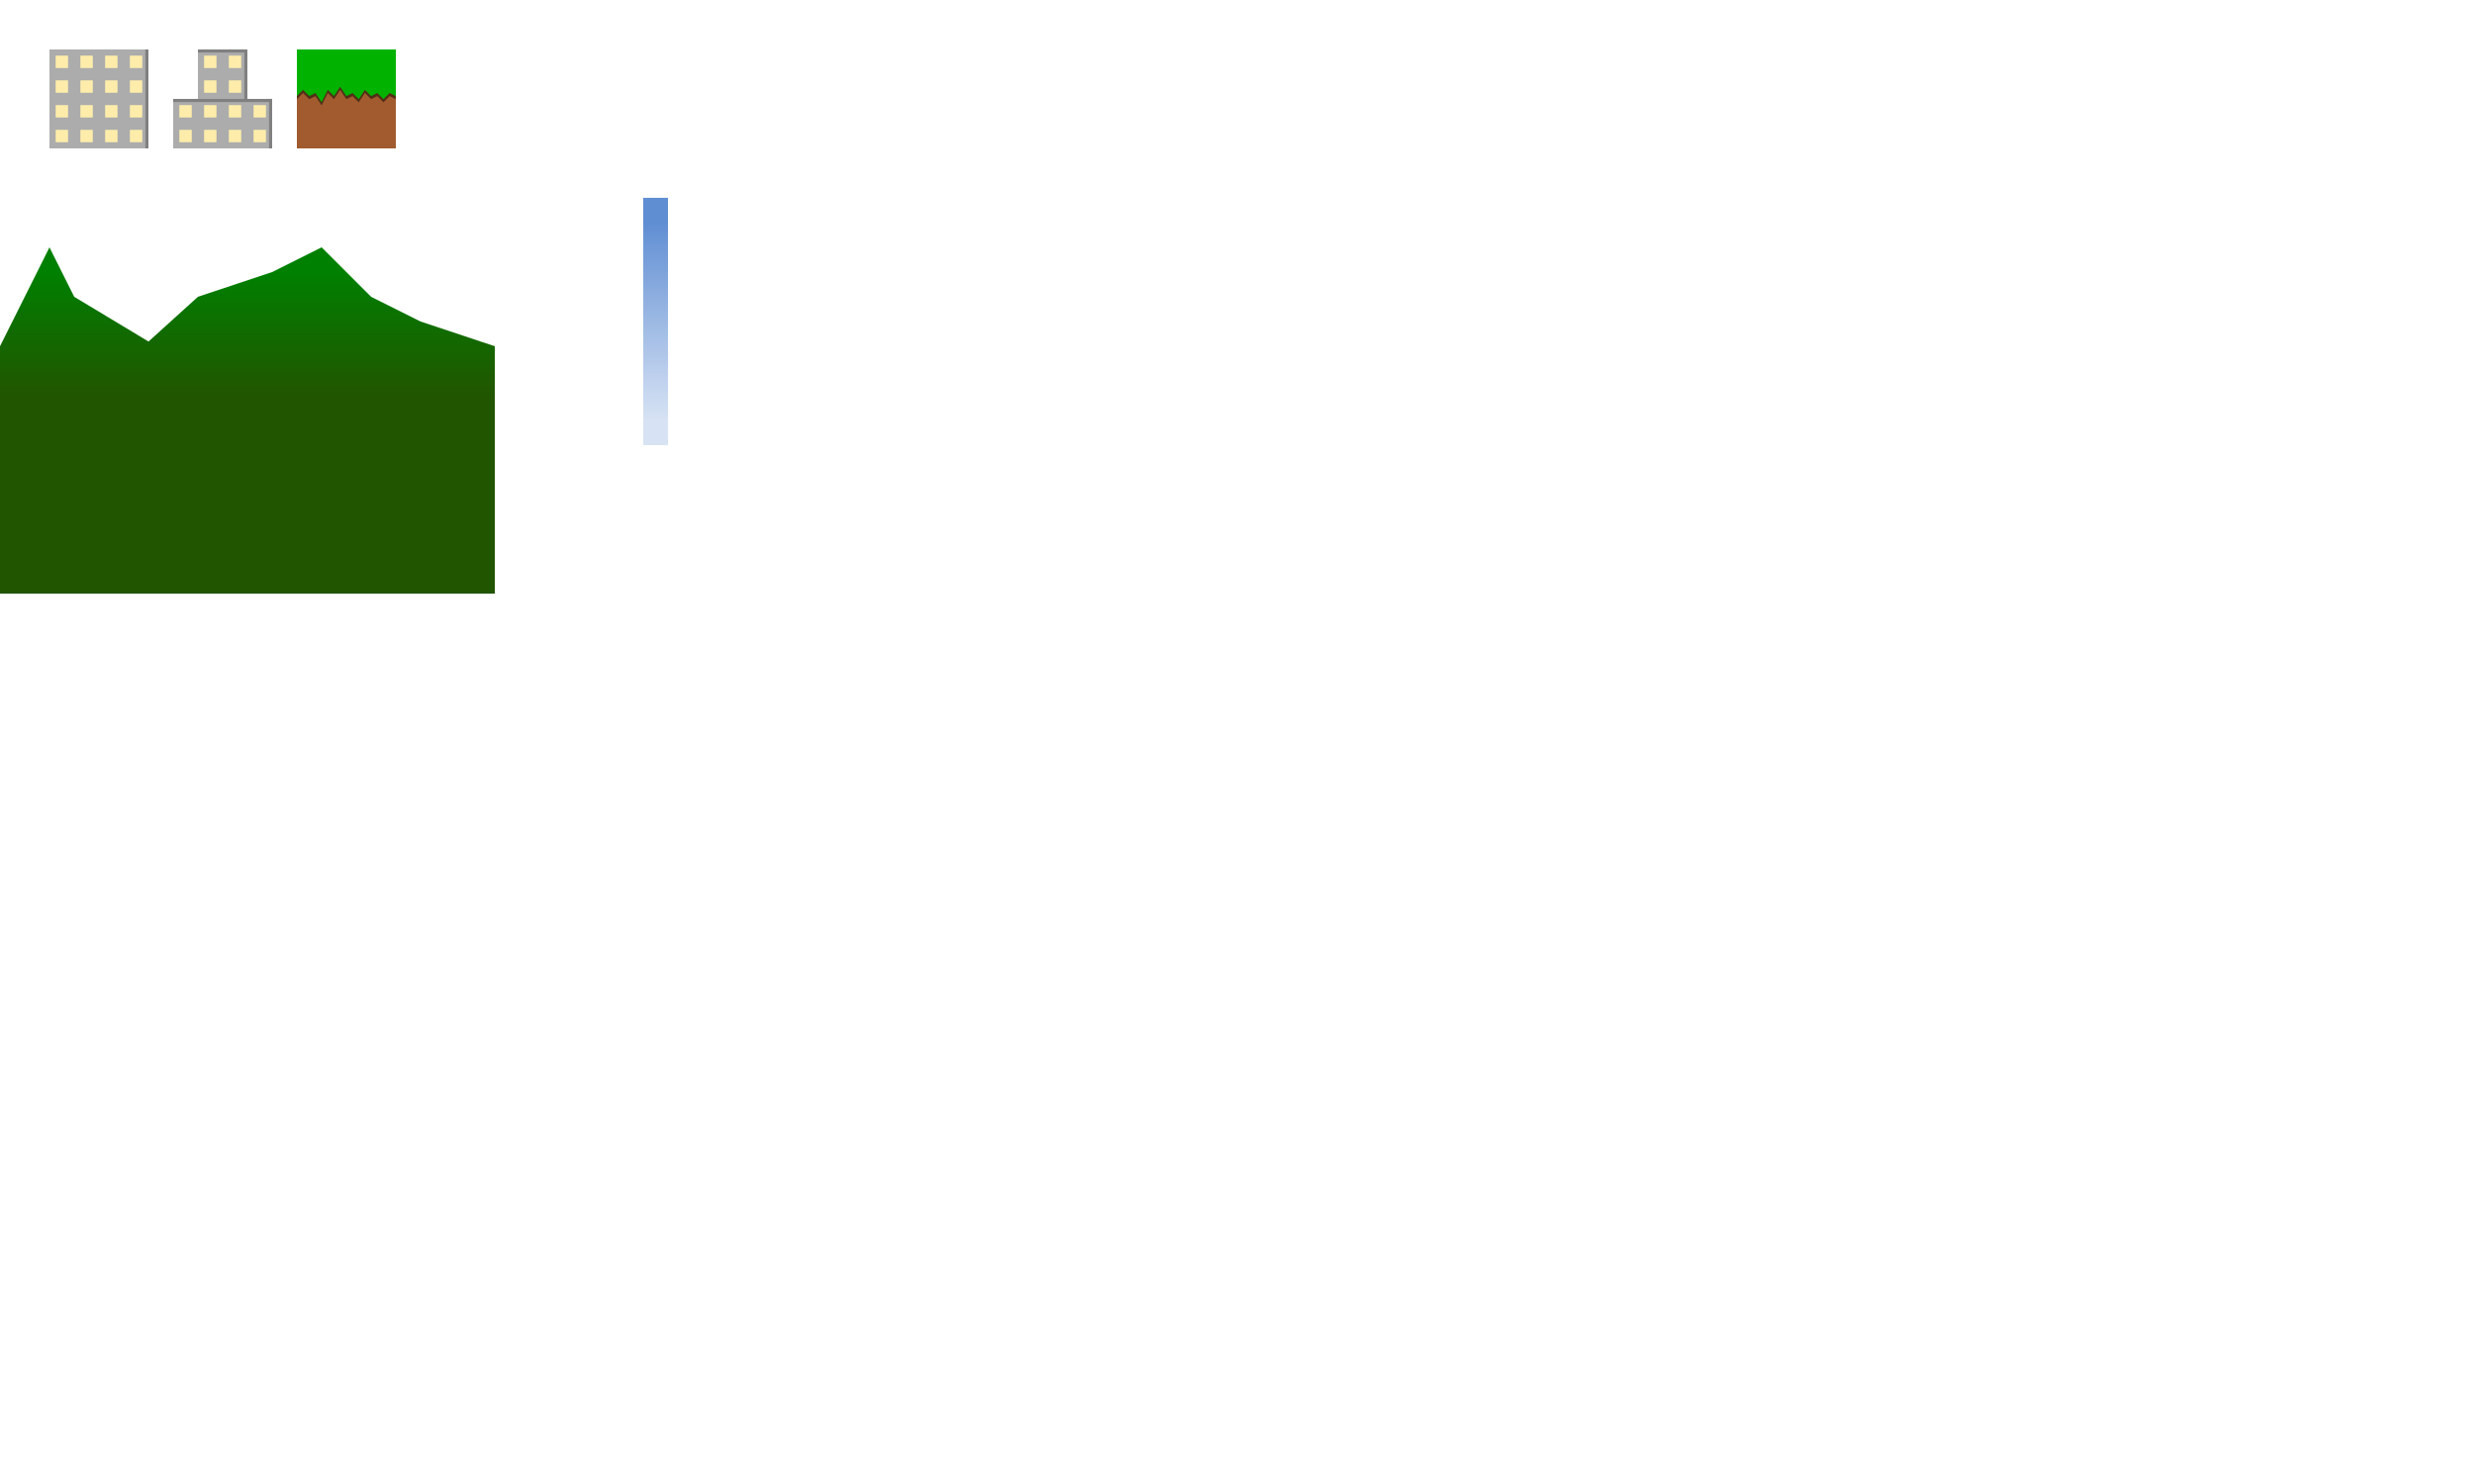
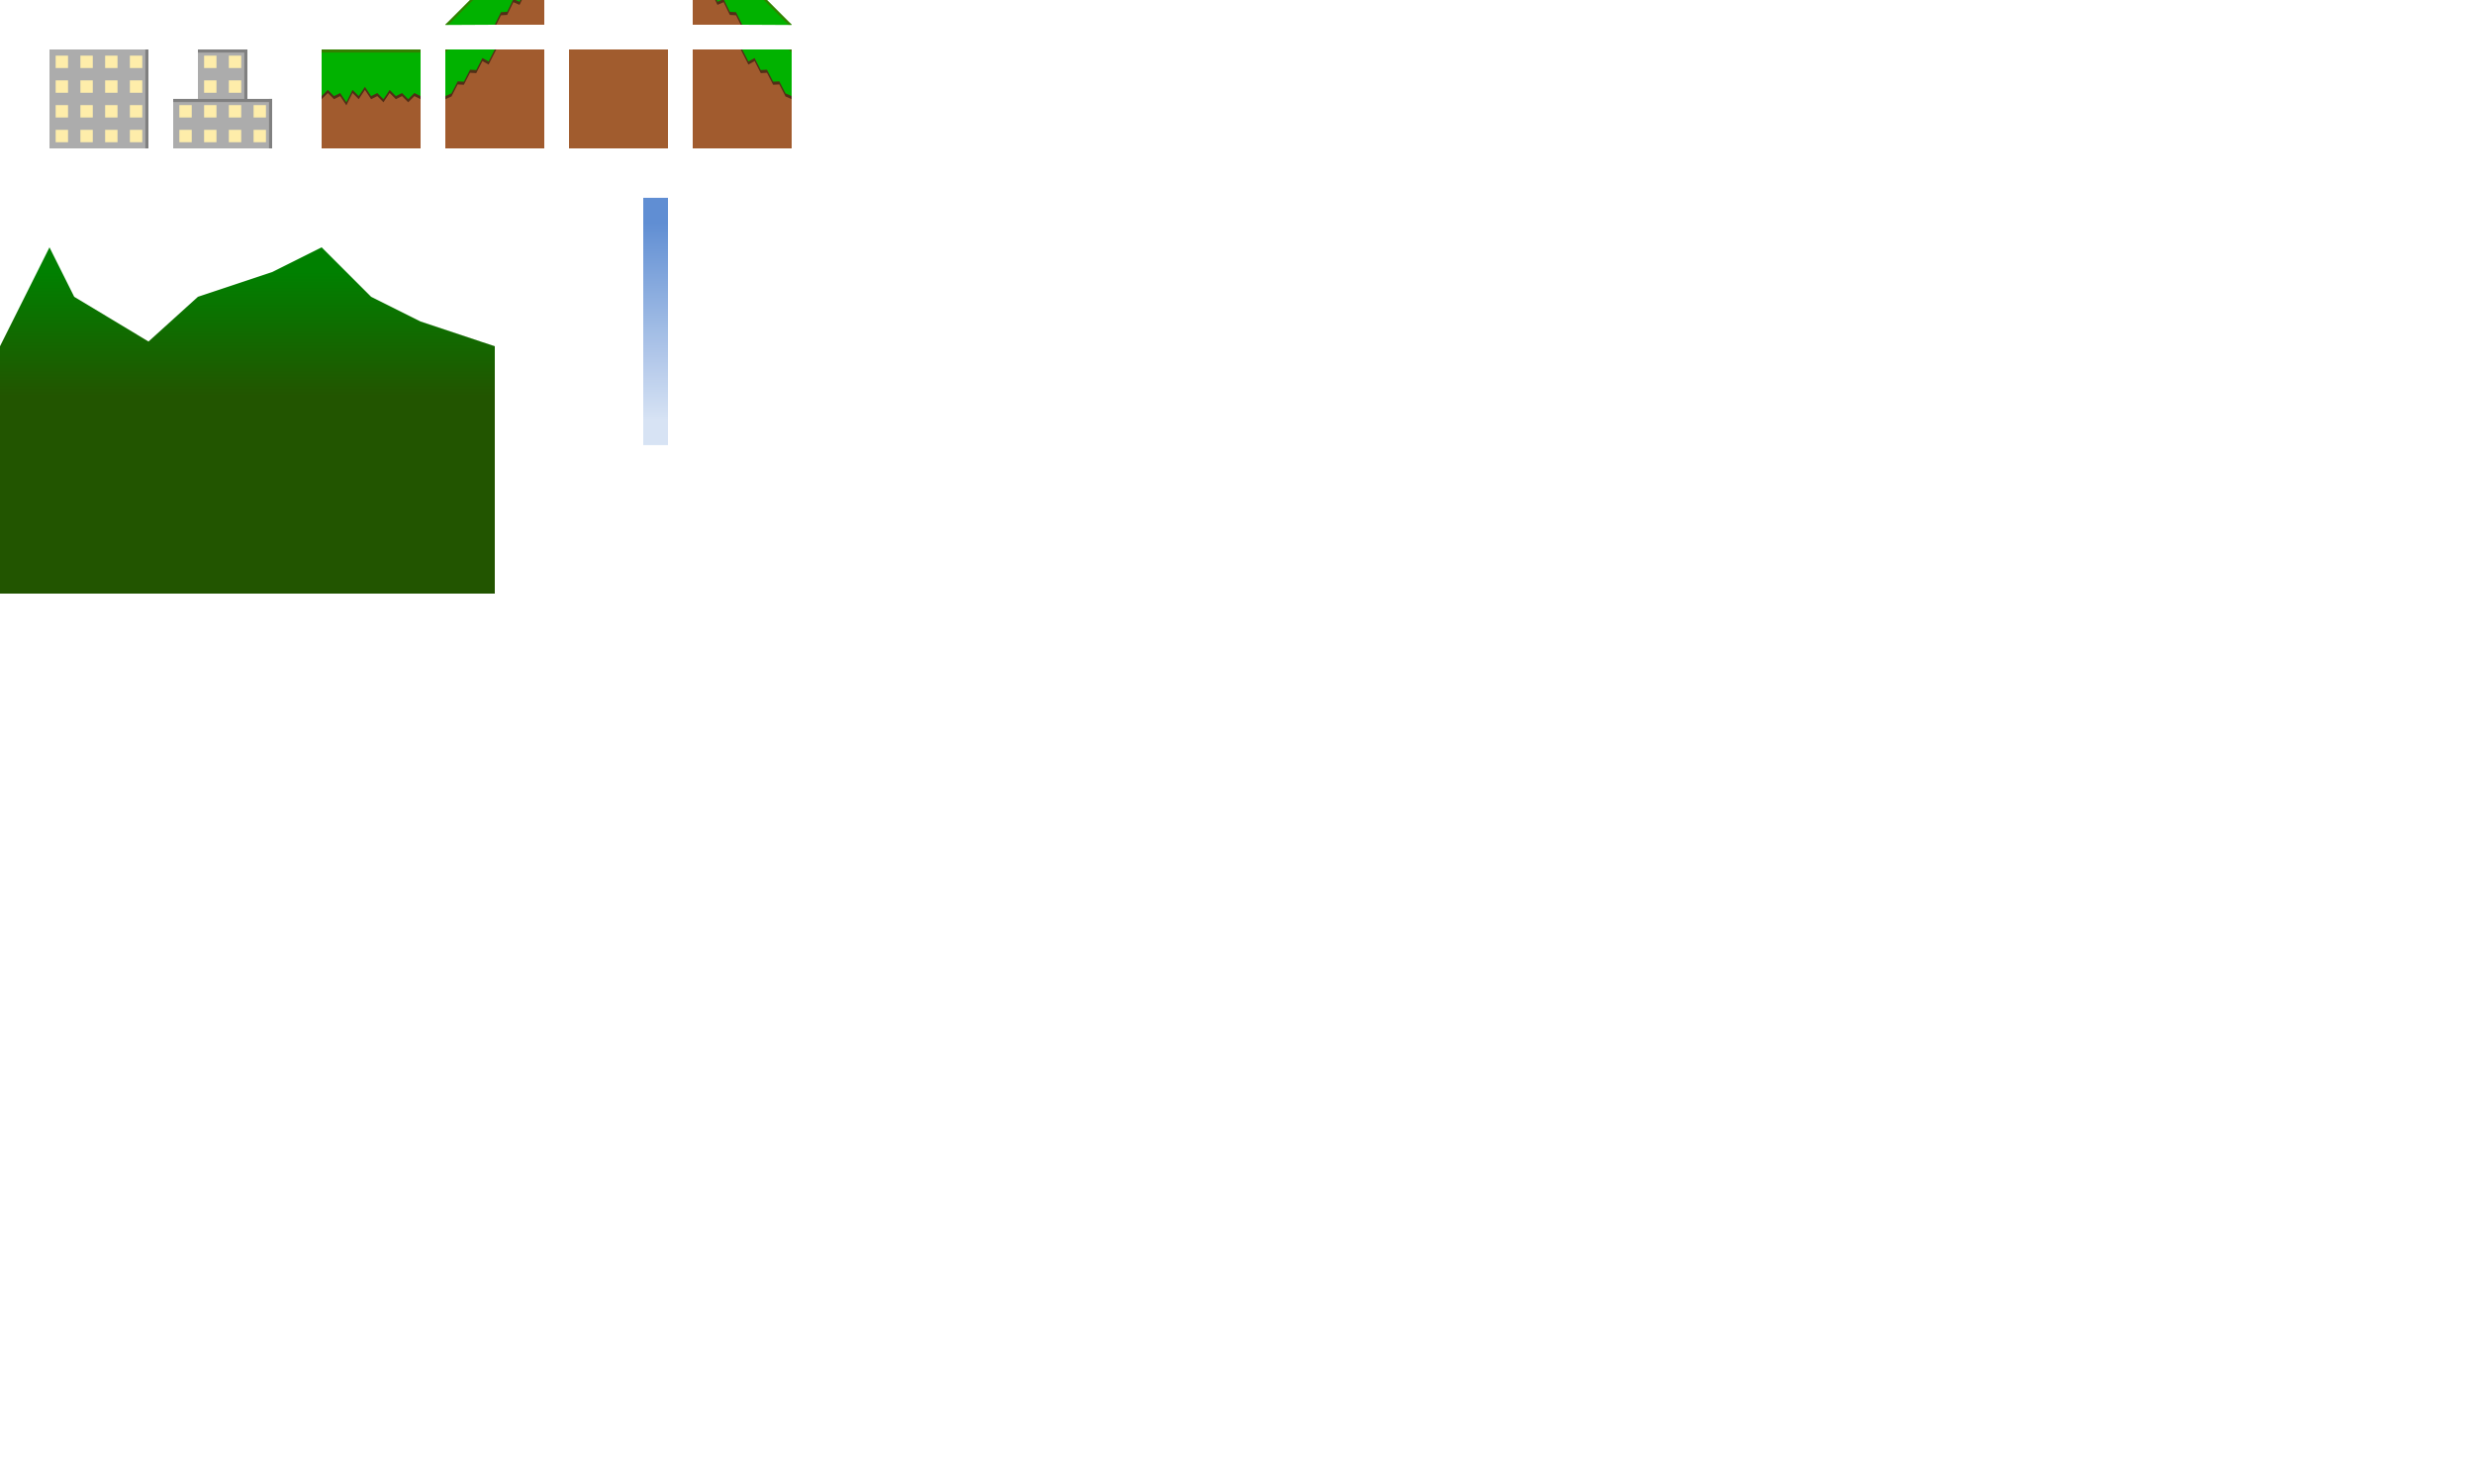
<svg xmlns="http://www.w3.org/2000/svg" xmlns:xlink="http://www.w3.org/1999/xlink" width="800" height="480" id="svg2" version="1.1">
  <defs id="defs4">
    <linearGradient id="linearGradient3930">
      <stop style="stop-color:#5f8dd3;stop-opacity:1" offset="0" id="stop3932" />
      <stop style="stop-color:#d7e3f4;stop-opacity:1" offset="1" id="stop3934" />
    </linearGradient>
    <linearGradient id="linearGradient3918">
      <stop style="stop-color:#008000;stop-opacity:1;" offset="0" id="stop3920" />
      <stop style="stop-color:#225500;stop-opacity:1" offset="1" id="stop3922" />
    </linearGradient>
    <linearGradient xlink:href="#linearGradient3918" id="linearGradient3926" x1="72" y1="660.362" x2="72" y2="700.362" gradientUnits="userSpaceOnUse" />
    <linearGradient xlink:href="#linearGradient3930" id="linearGradient3938" x1="8" y1="740.362" x2="8" y2="804.362" gradientUnits="userSpaceOnUse" gradientTransform="translate(208,-96)" />
  </defs>
  <g id="layer1" transform="translate(0,-572.3622)">
    <g id="g3802">
      <rect transform="translate(0,572.3622)" y="16" x="16" height="32" width="32" id="rect2987" style="opacity:0.99;color:#000000;fill:#ababab;fill-opacity:1;fill-rule:nonzero;stroke:none;stroke-width:4;marker:none;visibility:visible;display:inline;overflow:visible;enable-background:accumulate" />
      <rect y="590.362" x="18" height="4" width="4" id="rect3757" style="opacity:0.99;color:#000000;fill:#ffeeaa;fill-opacity:1;fill-rule:nonzero;stroke:none;stroke-width:4;marker:none;visibility:visible;display:inline;overflow:visible;enable-background:accumulate" />
      <rect style="opacity:0.99;color:#000000;fill:#ffeeaa;fill-opacity:1;fill-rule:nonzero;stroke:none;stroke-width:4;marker:none;visibility:visible;display:inline;overflow:visible;enable-background:accumulate" id="rect3770" width="4" height="4" x="26" y="590.362" />
      <rect y="590.362" x="34" height="4" width="4" id="rect3772" style="opacity:0.99;color:#000000;fill:#ffeeaa;fill-opacity:1;fill-rule:nonzero;stroke:none;stroke-width:4;marker:none;visibility:visible;display:inline;overflow:visible;enable-background:accumulate" />
      <rect style="opacity:0.99;color:#000000;fill:#ffeeaa;fill-opacity:1;fill-rule:nonzero;stroke:none;stroke-width:4;marker:none;visibility:visible;display:inline;overflow:visible;enable-background:accumulate" id="rect3774" width="4" height="4" x="42" y="590.362" />
      <rect style="opacity:0.99;color:#000000;fill:#ffeeaa;fill-opacity:1;fill-rule:nonzero;stroke:none;stroke-width:4;marker:none;visibility:visible;display:inline;overflow:visible;enable-background:accumulate" id="rect3776" width="4" height="4" x="18" y="598.362" />
      <rect y="598.362" x="26" height="4" width="4" id="rect3778" style="opacity:0.99;color:#000000;fill:#ffeeaa;fill-opacity:1;fill-rule:nonzero;stroke:none;stroke-width:4;marker:none;visibility:visible;display:inline;overflow:visible;enable-background:accumulate" />
      <rect style="opacity:0.99;color:#000000;fill:#ffeeaa;fill-opacity:1;fill-rule:nonzero;stroke:none;stroke-width:4;marker:none;visibility:visible;display:inline;overflow:visible;enable-background:accumulate" id="rect3780" width="4" height="4" x="34" y="598.362" />
      <rect y="598.362" x="42" height="4" width="4" id="rect3782" style="opacity:0.99;color:#000000;fill:#ffeeaa;fill-opacity:1;fill-rule:nonzero;stroke:none;stroke-width:4;marker:none;visibility:visible;display:inline;overflow:visible;enable-background:accumulate" />
      <rect y="606.362" x="18" height="4" width="4" id="rect3784" style="opacity:0.99;color:#000000;fill:#ffeeaa;fill-opacity:1;fill-rule:nonzero;stroke:none;stroke-width:4;marker:none;visibility:visible;display:inline;overflow:visible;enable-background:accumulate" />
      <rect style="opacity:0.99;color:#000000;fill:#ffeeaa;fill-opacity:1;fill-rule:nonzero;stroke:none;stroke-width:4;marker:none;visibility:visible;display:inline;overflow:visible;enable-background:accumulate" id="rect3786" width="4" height="4" x="26" y="606.362" />
      <rect y="606.362" x="34" height="4" width="4" id="rect3788" style="opacity:0.99;color:#000000;fill:#ffeeaa;fill-opacity:1;fill-rule:nonzero;stroke:none;stroke-width:4;marker:none;visibility:visible;display:inline;overflow:visible;enable-background:accumulate" />
      <rect style="opacity:0.99;color:#000000;fill:#ffeeaa;fill-opacity:1;fill-rule:nonzero;stroke:none;stroke-width:4;marker:none;visibility:visible;display:inline;overflow:visible;enable-background:accumulate" id="rect3790" width="4" height="4" x="42" y="606.362" />
      <rect style="opacity:0.99;color:#000000;fill:#ffeeaa;fill-opacity:1;fill-rule:nonzero;stroke:none;stroke-width:4;marker:none;visibility:visible;display:inline;overflow:visible;enable-background:accumulate" id="rect3792" width="4" height="4" x="18" y="614.362" />
      <rect y="614.362" x="26" height="4" width="4" id="rect3794" style="opacity:0.99;color:#000000;fill:#ffeeaa;fill-opacity:1;fill-rule:nonzero;stroke:none;stroke-width:4;marker:none;visibility:visible;display:inline;overflow:visible;enable-background:accumulate" />
      <rect style="opacity:0.99;color:#000000;fill:#ffeeaa;fill-opacity:1;fill-rule:nonzero;stroke:none;stroke-width:4;marker:none;visibility:visible;display:inline;overflow:visible;enable-background:accumulate" id="rect3796" width="4" height="4" x="34" y="614.362" />
      <rect y="614.362" x="42" height="4" width="4" id="rect3798" style="opacity:0.99;color:#000000;fill:#ffeeaa;fill-opacity:1;fill-rule:nonzero;stroke:none;stroke-width:4;marker:none;visibility:visible;display:inline;overflow:visible;enable-background:accumulate" />
      <rect transform="translate(0,572.3622)" y="16" x="47" height="32" width="1" id="rect3800" style="opacity:0.99;color:#000000;fill:#808080;fill-opacity:1;fill-rule:nonzero;stroke:none;stroke-width:4;marker:none;visibility:visible;display:inline;overflow:visible;enable-background:accumulate" />
    </g>
    <g id="g3822" transform="translate(40,0)">
      <g id="g3876">
        <rect y="604.344" x="16" height="16.018" width="32" id="rect3824" style="opacity:0.99;color:#000000;fill:#ababab;fill-opacity:1;fill-rule:nonzero;stroke:none;stroke-width:4;marker:none;visibility:visible;display:inline;overflow:visible;enable-background:accumulate" />
        <rect y="598.362" x="26" height="4" width="4" id="rect3836" style="opacity:0.99;color:#000000;fill:#ffeeaa;fill-opacity:1;fill-rule:nonzero;stroke:none;stroke-width:4;marker:none;visibility:visible;display:inline;overflow:visible;enable-background:accumulate" />
        <rect style="opacity:0.99;color:#000000;fill:#ababab;fill-opacity:1;fill-rule:nonzero;stroke:none;stroke-width:4;marker:none;visibility:visible;display:inline;overflow:visible;enable-background:accumulate" id="rect3862" width="16" height="16" x="24" y="588.362" />
        <rect style="opacity:0.99;color:#000000;fill:#ffeeaa;fill-opacity:1;fill-rule:nonzero;stroke:none;stroke-width:4;marker:none;visibility:visible;display:inline;overflow:visible;enable-background:accumulate" id="rect3838" width="4" height="4" x="34" y="598.362" />
        <rect y="606.362" x="18" height="4" width="4" id="rect3842" style="opacity:0.99;color:#000000;fill:#ffeeaa;fill-opacity:1;fill-rule:nonzero;stroke:none;stroke-width:4;marker:none;visibility:visible;display:inline;overflow:visible;enable-background:accumulate" />
        <rect style="opacity:0.99;color:#000000;fill:#ffeeaa;fill-opacity:1;fill-rule:nonzero;stroke:none;stroke-width:4;marker:none;visibility:visible;display:inline;overflow:visible;enable-background:accumulate" id="rect3844" width="4" height="4" x="26" y="606.362" />
        <rect y="606.362" x="34" height="4" width="4" id="rect3846" style="opacity:0.99;color:#000000;fill:#ffeeaa;fill-opacity:1;fill-rule:nonzero;stroke:none;stroke-width:4;marker:none;visibility:visible;display:inline;overflow:visible;enable-background:accumulate" />
        <rect style="opacity:0.99;color:#000000;fill:#ffeeaa;fill-opacity:1;fill-rule:nonzero;stroke:none;stroke-width:4;marker:none;visibility:visible;display:inline;overflow:visible;enable-background:accumulate" id="rect3848" width="4" height="4" x="42" y="606.362" />
        <rect style="opacity:0.99;color:#000000;fill:#ffeeaa;fill-opacity:1;fill-rule:nonzero;stroke:none;stroke-width:4;marker:none;visibility:visible;display:inline;overflow:visible;enable-background:accumulate" id="rect3850" width="4" height="4" x="18" y="614.362" />
        <rect y="614.362" x="26" height="4" width="4" id="rect3852" style="opacity:0.99;color:#000000;fill:#ffeeaa;fill-opacity:1;fill-rule:nonzero;stroke:none;stroke-width:4;marker:none;visibility:visible;display:inline;overflow:visible;enable-background:accumulate" />
        <rect style="opacity:0.99;color:#000000;fill:#ffeeaa;fill-opacity:1;fill-rule:nonzero;stroke:none;stroke-width:4;marker:none;visibility:visible;display:inline;overflow:visible;enable-background:accumulate" id="rect3854" width="4" height="4" x="34" y="614.362" />
        <rect y="614.362" x="42" height="4" width="4" id="rect3856" style="opacity:0.99;color:#000000;fill:#ffeeaa;fill-opacity:1;fill-rule:nonzero;stroke:none;stroke-width:4;marker:none;visibility:visible;display:inline;overflow:visible;enable-background:accumulate" />
        <rect y="604.344" x="47" height="16.018" width="1" id="rect3858" style="opacity:0.99;color:#000000;fill:#808080;fill-opacity:1;fill-rule:nonzero;stroke:none;stroke-width:4;marker:none;visibility:visible;display:inline;overflow:visible;enable-background:accumulate" />
        <rect style="opacity:0.99;color:#000000;fill:#ffeeaa;fill-opacity:1;fill-rule:nonzero;stroke:none;stroke-width:4;marker:none;visibility:visible;display:inline;overflow:visible;enable-background:accumulate" id="rect3864" width="4" height="4" x="34" y="590.362" />
        <rect y="598.362" x="26" height="4" width="4" id="rect3866" style="opacity:0.99;color:#000000;fill:#ffeeaa;fill-opacity:1;fill-rule:nonzero;stroke:none;stroke-width:4;marker:none;visibility:visible;display:inline;overflow:visible;enable-background:accumulate" />
        <rect y="590.362" x="26" height="4" width="4" id="rect3868" style="opacity:0.99;color:#000000;fill:#ffeeaa;fill-opacity:1;fill-rule:nonzero;stroke:none;stroke-width:4;marker:none;visibility:visible;display:inline;overflow:visible;enable-background:accumulate" />
        <rect transform="matrix(0,1,-1,0,0,0)" style="opacity:0.99;color:#000000;fill:#808080;fill-opacity:1;fill-rule:nonzero;stroke:none;stroke-width:4;marker:none;visibility:visible;display:inline;overflow:visible;enable-background:accumulate" id="rect3870" width="1" height="32" x="604.362" y="-48" />
        <rect y="-40" x="588.362" height="16" width="1" id="rect3872" style="opacity:0.99;color:#000000;fill:#808080;fill-opacity:1;fill-rule:nonzero;stroke:none;stroke-width:4;marker:none;visibility:visible;display:inline;overflow:visible;enable-background:accumulate" transform="matrix(0,1,-1,0,0,0)" />
        <rect transform="scale(-1,-1)" style="opacity:0.99;color:#000000;fill:#808080;fill-opacity:1;fill-rule:nonzero;stroke:none;stroke-width:4;marker:none;visibility:visible;display:inline;overflow:visible;enable-background:accumulate" id="rect3874" width="1" height="16" x="-40" y="-604.362" />
      </g>
    </g>
    <path style="fill:url(#linearGradient3926);fill-opacity:1;stroke:none" d="m 0,764.362 0,-80 16,-32 8,16 24.024,14.465 L 64,668.362 l 24,-8 16,-8 16,16 16,8 24,8 0,80 z" id="path3916" />
    <rect style="opacity:0.99;color:#000000;fill:url(#linearGradient3938);fill-opacity:1;fill-rule:nonzero;stroke:none;stroke-width:4;marker:none;visibility:visible;display:inline;overflow:visible;enable-background:accumulate" id="rect3928" width="8" height="80" x="208" y="636.344" />
-     <g id="g3947">
+     <g id="g3947" transform="translate(8,0)">
      <rect y="588.362" x="96" height="32" width="32" id="rect3942" style="opacity:0.99;color:#000000;fill:#a05a2c;fill-opacity:1;fill-rule:nonzero;stroke:none;stroke-width:4;marker:none;visibility:visible;display:inline;overflow:visible;enable-background:accumulate" />
      <path style="opacity:0.99;color:#000000;fill:#502d16;fill-opacity:1;fill-rule:nonzero;stroke:none;stroke-width:4;marker:none;visibility:visible;display:inline;overflow:visible;enable-background:accumulate" d="m 96,589.362 32,0 0,15.08 -2,-1 -2,2 -2,-2 -2,1 -2,-2 -2,3 -2,-2 -2,1 -2,-3 -2,3 -2,-2 -2,4 -2,-3 -2,1 -2,-2 -2,2 z" id="path3945" />
      <path id="rect3940" d="m 96,588.362 32,0 0,15.08 -2,-1 -2,2 -2,-2 -2,1 -2,-2 -2,3 -2,-2 -2,1 -2,-3 -2,3 -2,-2 -2,4 -2,-3 -2,1 -2,-2 -2,2 z" style="opacity:0.99;color:#000000;fill:#00b300;fill-opacity:1;fill-rule:nonzero;stroke:none;stroke-width:4;marker:none;visibility:visible;display:inline;overflow:visible;enable-background:accumulate" />
+       <rect style="color:#000000;fill:#338000;fill-opacity:1;fill-rule:nonzero;stroke:none;stroke-width:4;marker:none;visibility:visible;display:inline;overflow:visible;enable-background:accumulate" id="rect3960" width="32" height="1" x="96" y="588.362" />
+     </g>
+     <g id="g4053">
+       <rect style="opacity:0.99;color:#000000;fill:#a05a2c;fill-opacity:1;fill-rule:nonzero;stroke:none;stroke-width:4;marker:none;visibility:visible;display:inline;overflow:visible;enable-background:accumulate" id="rect3954" width="32" height="32" x="144" y="588.362" />
+       <path id="path4033" d="m 144,588.362 16.486,0 -2.486,4.885 -2,-1.115 -2,3.885 -2,-0.115 -2,3.885 -2,-0.115 -2,3.885 -2,0.885 z" style="opacity:0.99;color:#000000;fill:#512e16;fill-opacity:1;fill-rule:nonzero;stroke:none;stroke-width:4;marker:none;visibility:visible;display:inline;overflow:visible;enable-background:accumulate" />
+       <path style="opacity:0.99;color:#000000;fill:#00b300;fill-opacity:1;fill-rule:nonzero;stroke:none;stroke-width:4;marker:none;visibility:visible;display:inline;overflow:visible;enable-background:accumulate" d="m 144,588.362 16,0 -2,3.885 -2,-1.115 -2,3.885 -2,-0.115 -2,3.885 -2,-0.115 -2,3.885 -2,0.885 z" id="path3958" />
+       <path style="color:#000000;fill:#338000;fill-opacity:1;fill-rule:nonzero;stroke:none;stroke-width:4;marker:none;visibility:visible;display:inline;overflow:visible;enable-background:accumulate" d="m 144,588.362 1,0 -1,1 z" id="rect4020" />
+     </g>
+     <g id="g3998" transform="translate(72,-32)" />
+     <g transform="translate(48,-40)" id="g4008">
+       <path style="opacity:0.99;color:#000000;fill:#a05a2c;fill-opacity:1;fill-rule:nonzero;stroke:none;stroke-width:4;marker:none;visibility:visible;display:inline;overflow:visible;enable-background:accumulate" d="m 104,614.362 24,-26 0,32 -32,0 z" id="rect4010" />
+       <path style="opacity:0.99;color:#000000;fill:#512e16;fill-opacity:1;fill-rule:nonzero;stroke:none;stroke-width:4;marker:none;visibility:visible;display:inline;overflow:visible;enable-background:accumulate" d="m 128,589.362 0,15.08 -1,-0.875 -3,7.125 -2,-0.875 -2,4.125 -2,-0.875 -2,4.125 -2,0.125 -1.512,3.045 -15.488,0 z" id="path4031" />
+       <path id="path4014" d="m 128,588.362 0,15.08 -1,-0.875 -3,7.125 -2,-0.875 -2,4.125 -2,-0.875 -2,4.125 -2,0.125 -2,4.045 -16,0.08 z" style="opacity:0.99;color:#000000;fill:#00b300;fill-opacity:1;fill-rule:nonzero;stroke:none;stroke-width:4;marker:none;visibility:visible;display:inline;overflow:visible;enable-background:accumulate" />
+       <path style="color:#000000;fill:#338000;fill-opacity:1;fill-rule:nonzero;stroke:none;stroke-width:4;marker:none;visibility:visible;display:inline;overflow:visible;enable-background:accumulate" d="m 128,588.362 0,1 -31,31 -1,0 z" id="rect4016" />
+     </g>
+     <rect style="color:#000000;fill:#a05a2c;fill-opacity:0.988;fill-rule:nonzero;stroke:none;stroke-width:4;marker:none;visibility:visible;display:inline;overflow:visible;enable-background:accumulate" id="rect4035" width="32" height="32" x="184" y="588.362" />
+     <g id="g4039" transform="matrix(-1,0,0,1,352,-40)">
+       <path id="path4041" d="m 104,614.362 24,-26 0,32 -32,0 z" style="opacity:0.99;color:#000000;fill:#a05a2c;fill-opacity:1;fill-rule:nonzero;stroke:none;stroke-width:4;marker:none;visibility:visible;display:inline;overflow:visible;enable-background:accumulate" />
+       <path id="path4043" d="m 128,589.362 0,15.08 -1,-0.875 -3,7.125 -2,-0.875 -2,4.125 -2,-0.875 -2,4.125 -2,0.125 -1.512,3.045 -15.488,0 z" style="opacity:0.99;color:#000000;fill:#512e16;fill-opacity:1;fill-rule:nonzero;stroke:none;stroke-width:4;marker:none;visibility:visible;display:inline;overflow:visible;enable-background:accumulate" />
+       <path style="opacity:0.99;color:#000000;fill:#00b300;fill-opacity:1;fill-rule:nonzero;stroke:none;stroke-width:4;marker:none;visibility:visible;display:inline;overflow:visible;enable-background:accumulate" d="m 128,588.362 0,15.08 -1,-0.875 -3,7.125 -2,-0.875 -2,4.125 -2,-0.875 -2,4.125 -2,0.125 -2,4.045 -16,0.08 z" id="path4045" />
+       <path id="path4047" d="m 128,588.362 0,1 -31,31 -1,0 z" style="color:#000000;fill:#338000;fill-opacity:1;fill-rule:nonzero;stroke:none;stroke-width:4;marker:none;visibility:visible;display:inline;overflow:visible;enable-background:accumulate" />
+     </g>
+     <g id="g4095" transform="matrix(-1,0,0,1,400,0)">
+       <rect y="588.362" x="144" height="32" width="32" id="rect4097" style="opacity:0.99;color:#000000;fill:#a05a2c;fill-opacity:1;fill-rule:nonzero;stroke:none;stroke-width:4;marker:none;visibility:visible;display:inline;overflow:visible;enable-background:accumulate" />
+       <path style="opacity:0.99;color:#000000;fill:#512e16;fill-opacity:1;fill-rule:nonzero;stroke:none;stroke-width:4;marker:none;visibility:visible;display:inline;overflow:visible;enable-background:accumulate" d="m 144,588.362 16.486,0 -2.486,4.885 -2,-1.115 -2,3.885 -2,-0.115 -2,3.885 -2,-0.115 -2,3.885 -2,0.885 z" id="path4099" />
+       <path id="path4101" d="m 144,588.362 16,0 -2,3.885 -2,-1.115 -2,3.885 -2,-0.115 -2,3.885 -2,-0.115 -2,3.885 -2,0.885 z" style="opacity:0.99;color:#000000;fill:#00b300;fill-opacity:1;fill-rule:nonzero;stroke:none;stroke-width:4;marker:none;visibility:visible;display:inline;overflow:visible;enable-background:accumulate" />
+       <path id="path4103" d="m 144,588.362 1,0 -1,1 z" style="color:#000000;fill:#338000;fill-opacity:1;fill-rule:nonzero;stroke:none;stroke-width:4;marker:none;visibility:visible;display:inline;overflow:visible;enable-background:accumulate" />
    </g>
  </g>
</svg>
